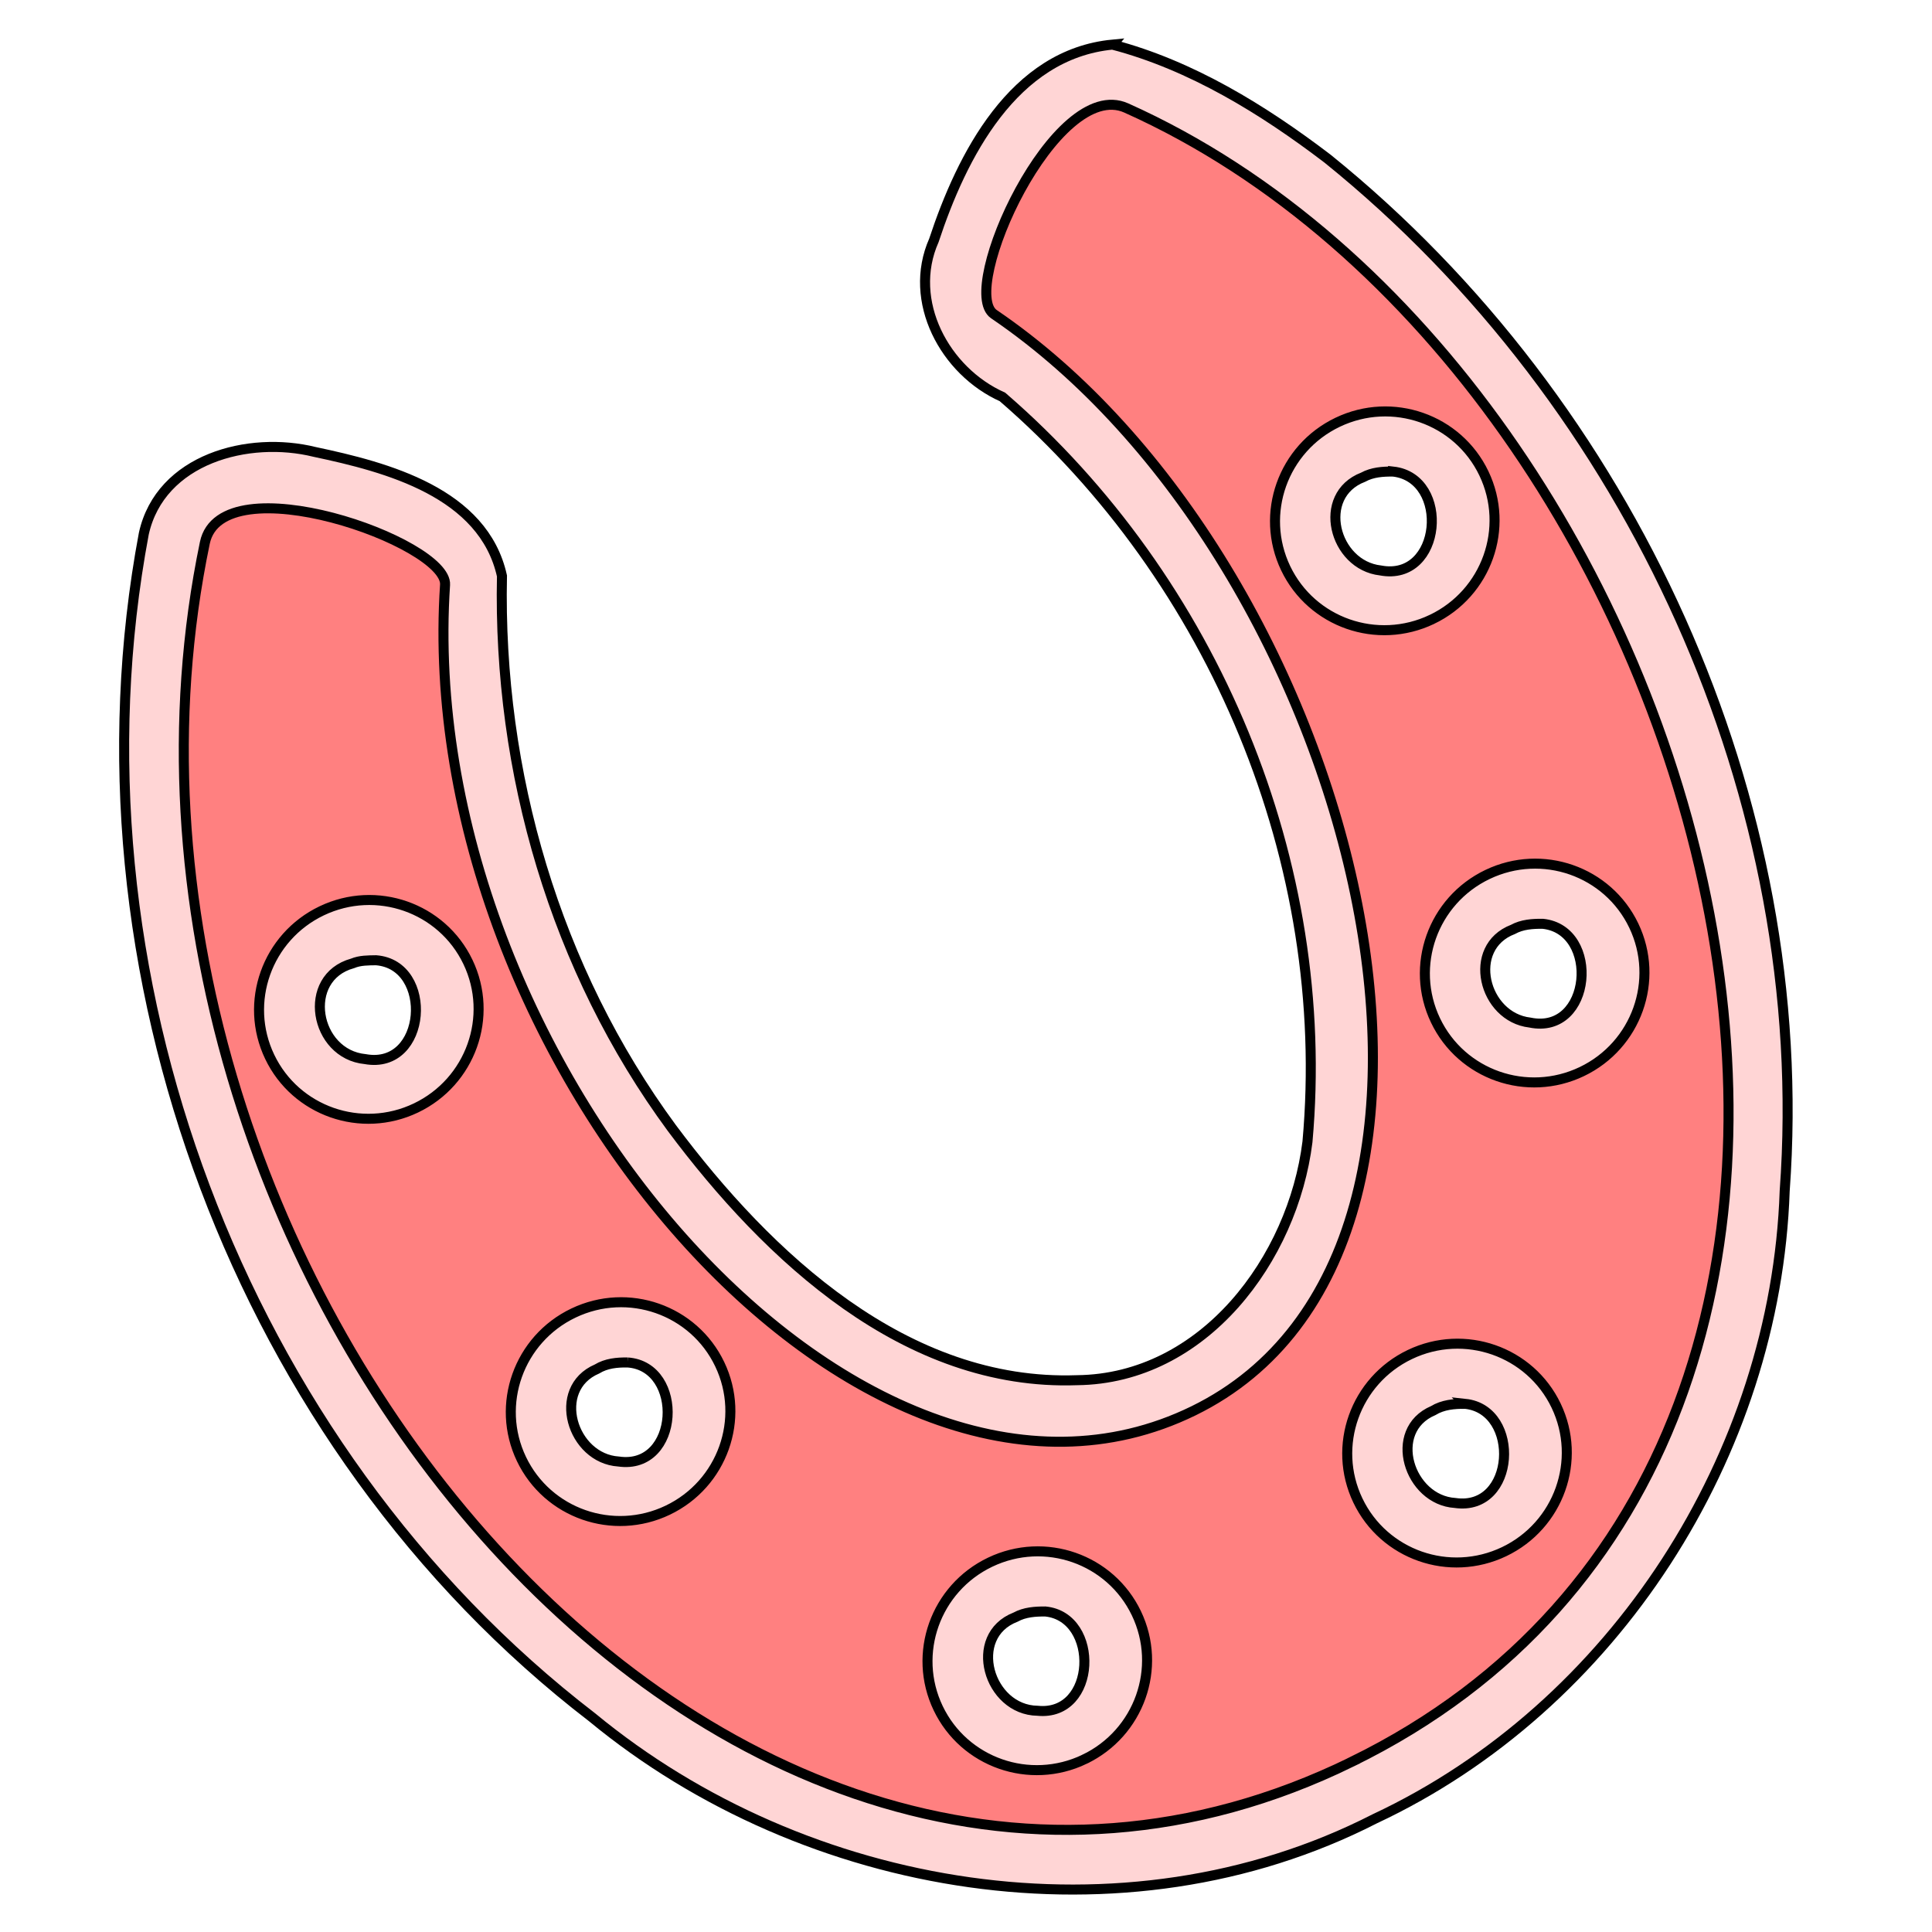
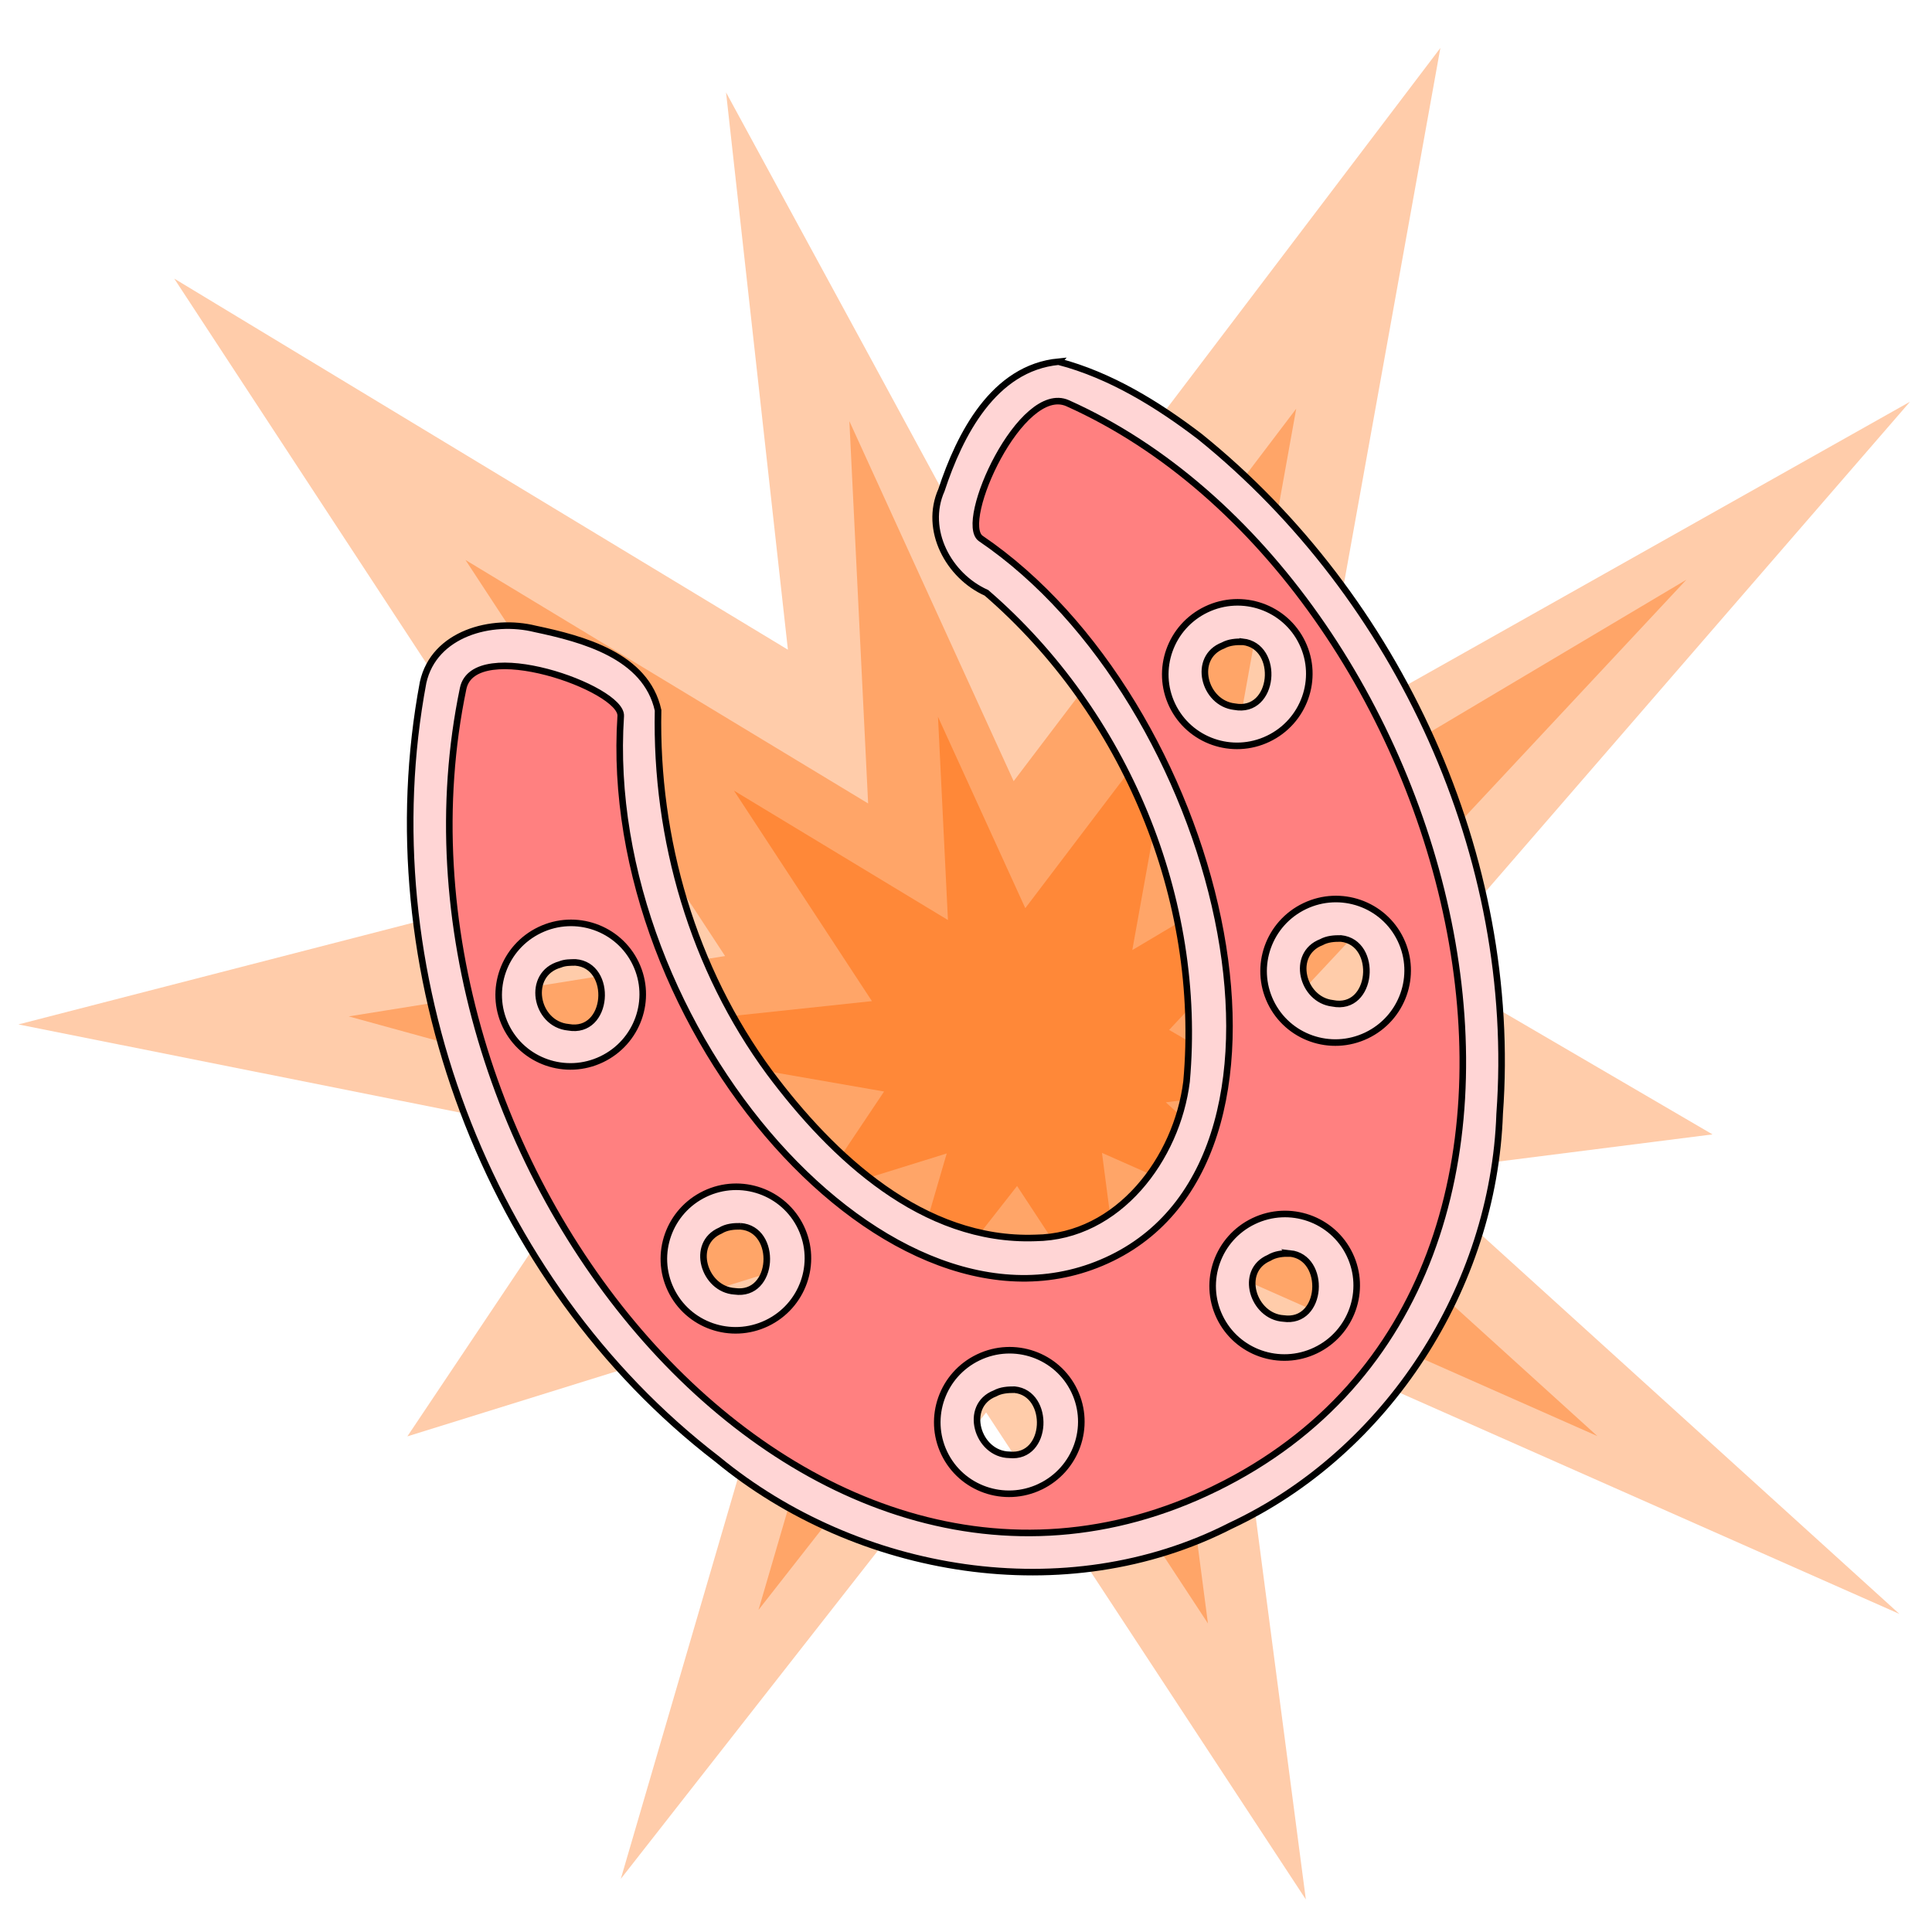
<svg xmlns="http://www.w3.org/2000/svg" version="1.1" viewBox="0 0 256 256">
-   <g transform="translate(-1.1505 4.2187)" fill-rule="evenodd" stroke="#000" stroke-width="1.327">
+   <g transform="matrix(1.7716 0 0 1.7716 -134.57 -160.82)" stroke-linecap="round" stroke-linejoin="round" stroke-width="1.2">
+     <path d="m134.89 139.37-45.9-27.757 29.591 45.151-41.246 10.634 43.856 8.755-14.763 22.055 28.197-8.77-12.233 41.866 27.324-34.885 23.913 36.427-5.703-43.53 50.096 22.172-36.41-33.019 22.433-2.846-21.715-12.684 36.486-42.115-44.387 24.99 9.262-51.45-32.214 42.46c0.147 0.113-21.213-39.135-21.213-39.135z" fill="#fca" />
+     <path d="m140.89 150.87-30.115-18.211 19.415 29.624-28.15 4.514 29.863 8.208-9.686 14.471 18.5-5.754-8.026 27.468 17.927-22.888 15.689 23.9-3.741-28.56 32.868 14.547-23.889-21.664 14.718-1.867-14.247-8.322 30.075-32.201-35.258 20.966 6.077-33.757-21.135 27.858-12.288-26.926z" fill="#f95" fill-opacity=".769" />
+     <path d="m146.86 159.59-16.004-9.678 10.318 15.743-23.526 2.505 24.436 4.256-5.147 7.69 9.832-3.058-4.265 14.598 9.527-12.164 8.338 12.701-1.988-15.178 17.468 7.731-12.695-11.513 7.822-0.992-7.572-4.423 15.983-17.113-18.738 11.142 3.229-17.94-11.232 14.805-6.53-14.31z" fill="#ff7f2a" fill-opacity=".769" />
+   </g>
+   <g transform="matrix(.6561 0 0 .6561 42.803 46.811)" fill-rule="evenodd" stroke="#000" stroke-width="1.327">
    <path d="m148.58 1.688c-13.17 1.269-19.994 14.756-23.682 25.941-3.576 8.053 1.46 17.349 9.084 20.748 28.08 24.274 43.736 61.839 40.414 98.703-1.925 15.516-13.737 31.406-30.533 31.584-22.683 0.814-40.944-16.333-53.687-33.408-15.446-20.984-23.064-47.15-22.512-73.158-2.442-11.04-15.22-14.405-24.801-16.43-8.783-2.181-20.453 0.891-22.654 10.812-10.832 57.672 12.634 120.91 59.397 156.85 28.326 23.382 70.501 30.439 103.69 13.46 31.723-14.845 53.152-48.297 54.334-83.194 3.802-51.803-20.353-104.33-60.57-136.79-8.545-6.514-18.065-12.372-28.484-15.113zm37.162 56.576c7.631 0.861 6.493 14.654-1.672 13.104-6.179-0.694-8.56-9.948-2.299-12.355 1.217-0.668 2.614-0.761 3.971-0.748zm19.836 59.924c7.648 0.794 6.515 14.789-1.705 13.088-6.16-0.712-8.469-9.956-2.25-12.342 1.211-0.668 2.604-0.759 3.955-0.746zm-154.6 4.832c7.712 0.59 6.775 14.575-1.43 13.1-6.732-0.644-8.525-10.795-1.68-12.686 0.989-0.412 2.06-0.398 3.109-0.414zm33.33 53.295c7.582 0.524 6.929 14.296-1.193 13.125-6.177-0.399-8.987-9.628-2.861-12.26 1.228-0.751 2.651-0.885 4.055-0.865zm111 5.481c7.402 0.792 6.696 14.3-1.353 13.137-6.112-0.386-9.052-9.602-2.9-12.238 1.28-0.783 2.789-0.922 4.254-0.898zm-55.645 27.514c7.273 0.719 6.837 13.96-1.037 13.156-6.493-0.097-9.381-9.904-2.906-12.408 1.21-0.663 2.595-0.754 3.943-0.748z" fill="#ffd5d5" />
    <path d="m180.25 229.24c87.336-42.704 49.037-183.81-29.86-219.15-9.408-4.214-22.274 24.104-17.537 27.322 48.173 32.726 70.667 123.67 26.443 145.31-44.298 21.668-103.36-46.599-99.173-109.45 0.376-5.644-29.607-16.232-31.83-5.559-19.598 94.138 67.559 202.8 151.96 161.53zm-35.406-0.34a14.477 14.56 64.439 0 1-19.382-6.778 14.477 14.56 64.439 0 1 6.889-19.343 14.477 14.56 64.439 0 1 19.381 6.778 14.477 14.56 64.439 0 1-6.888 19.342zm55.614-27.517a14.477 14.56 64.439 0 1-19.381-6.778 14.477 14.56 64.439 0 1 6.888-19.342 14.477 14.56 64.439 0 1 19.382 6.777 14.477 14.56 64.439 0 1-6.889 19.343zm-110.83-5.495a14.477 14.56 64.439 0 1-19.381-6.777 14.477 14.56 64.439 0 1 6.888-19.343 14.477 14.56 64.439 0 1 19.382 6.778 14.477 14.56 64.439 0 1-6.889 19.342zm121.12-58.115a14.477 14.56 64.439 0 1-19.382-6.777 14.477 14.56 64.439 0 1 6.889-19.343 14.477 14.56 64.439 0 1 19.381 6.778 14.477 14.56 64.439 0 1-6.888 19.342zm-154.48 4.818a14.477 14.56 64.439 0 1-19.381-6.778 14.477 14.56 64.439 0 1 6.889-19.342 14.477 14.56 64.439 0 1 19.38 6.778 14.477 14.56 64.439 0 1-6.888 19.342zm134.62-64.739a14.477 14.56 64.439 0 1-19.38-6.777 14.477 14.56 64.439 0 1 6.888-19.342 14.477 14.56 64.439 0 1 19.38 6.778 14.477 14.56 64.439 0 1-6.887 19.341z" fill="#ff8080" />
  </g>
</svg>
